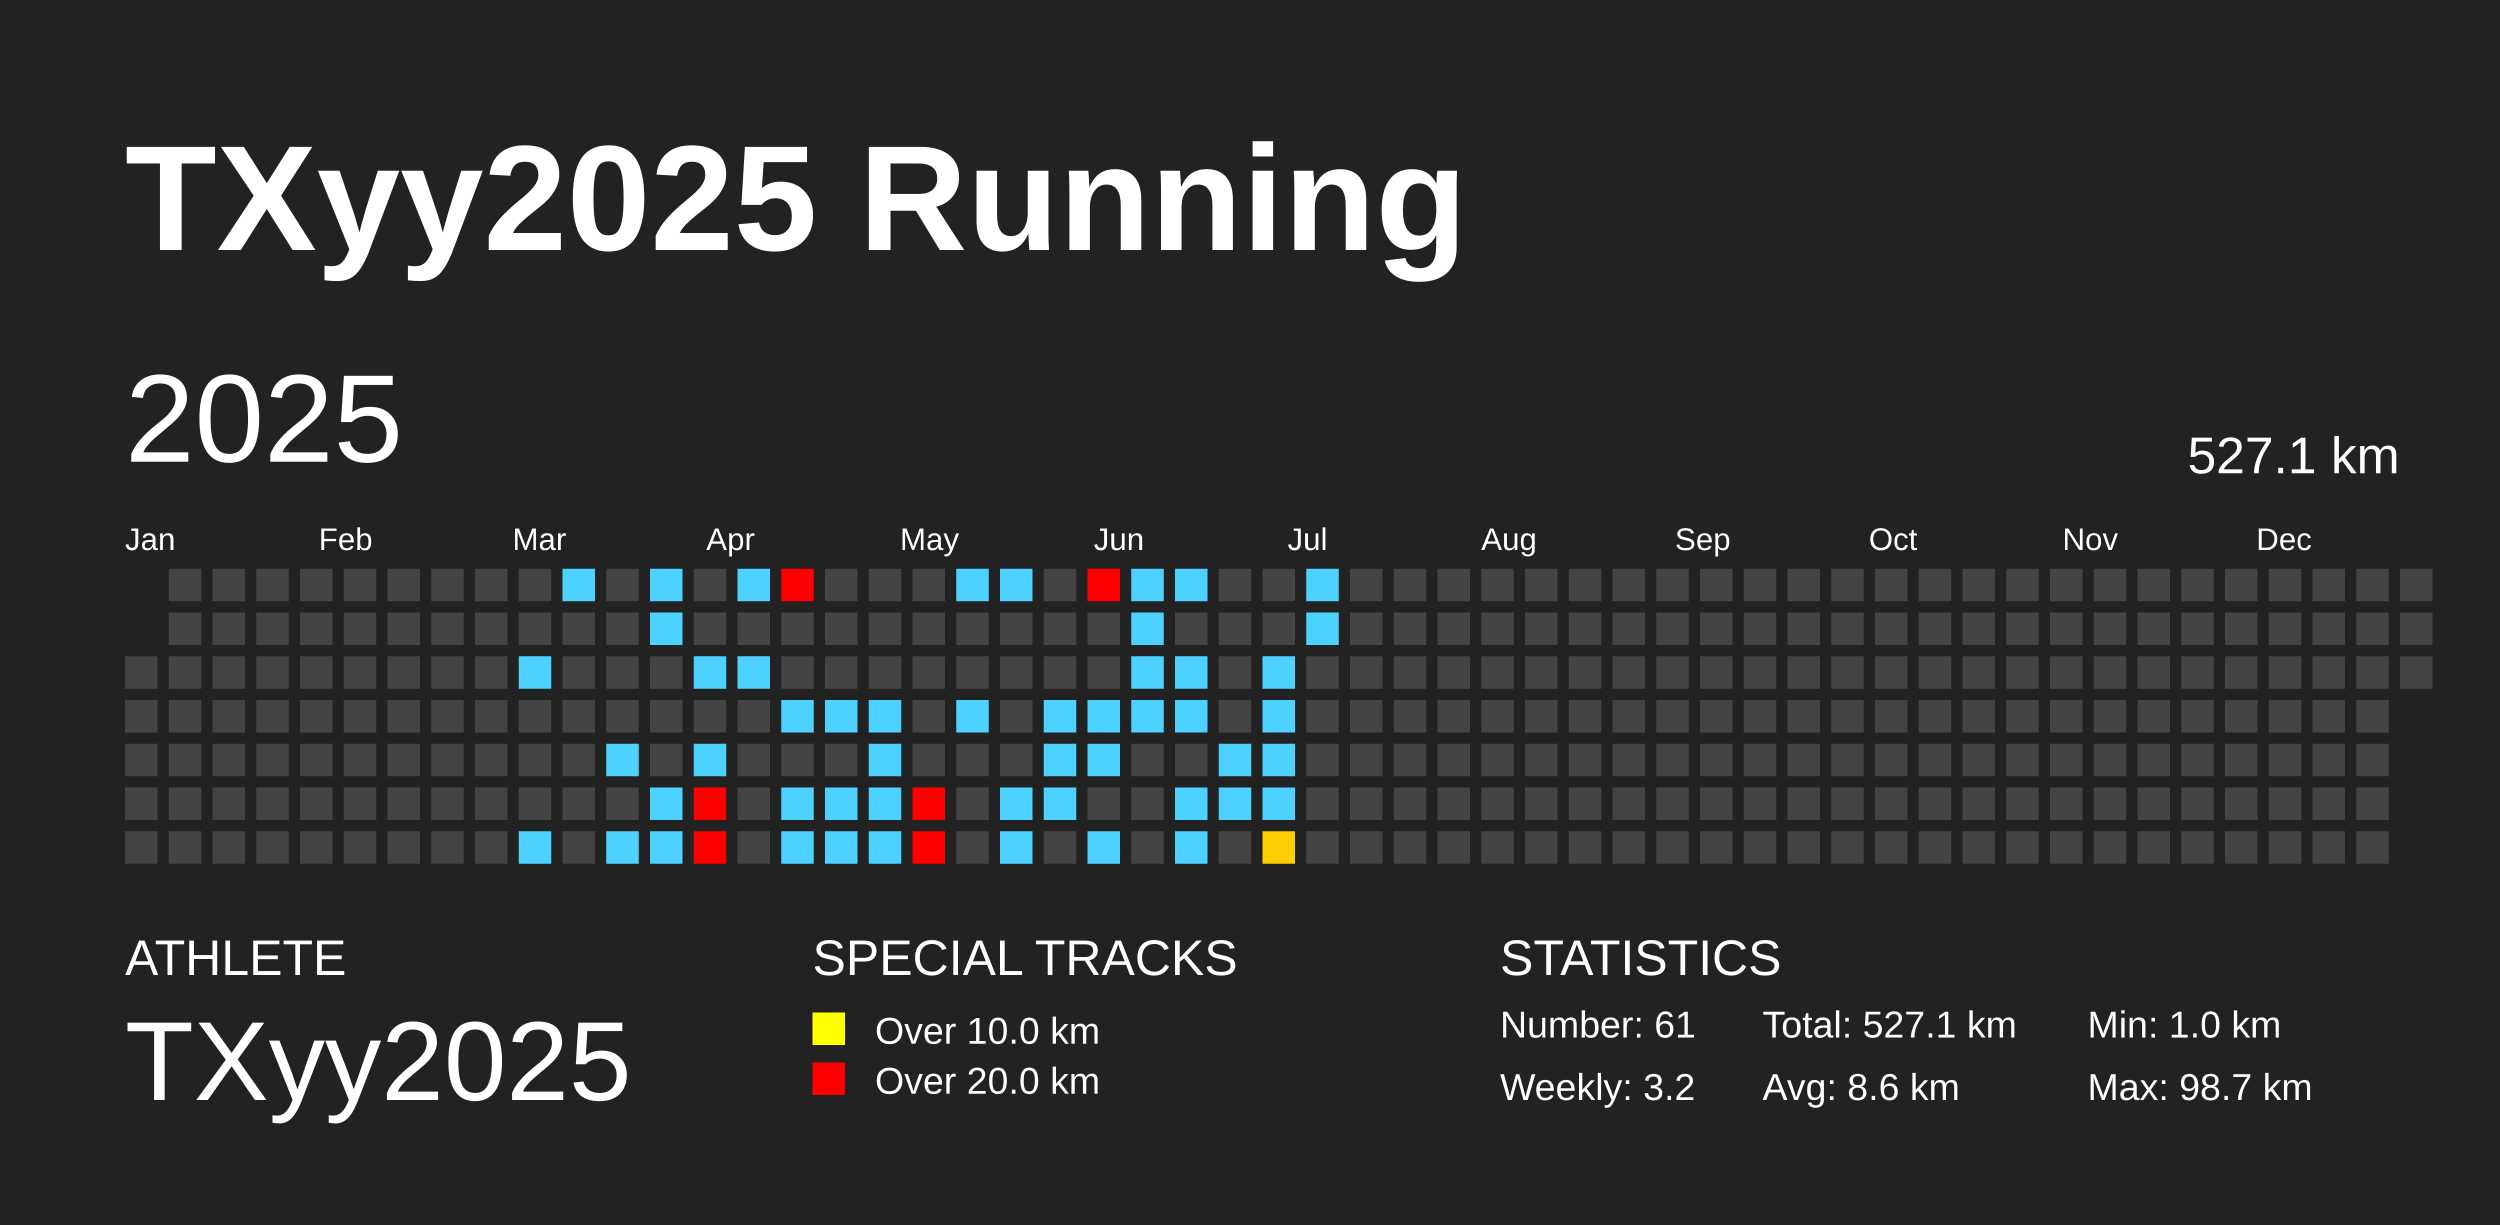
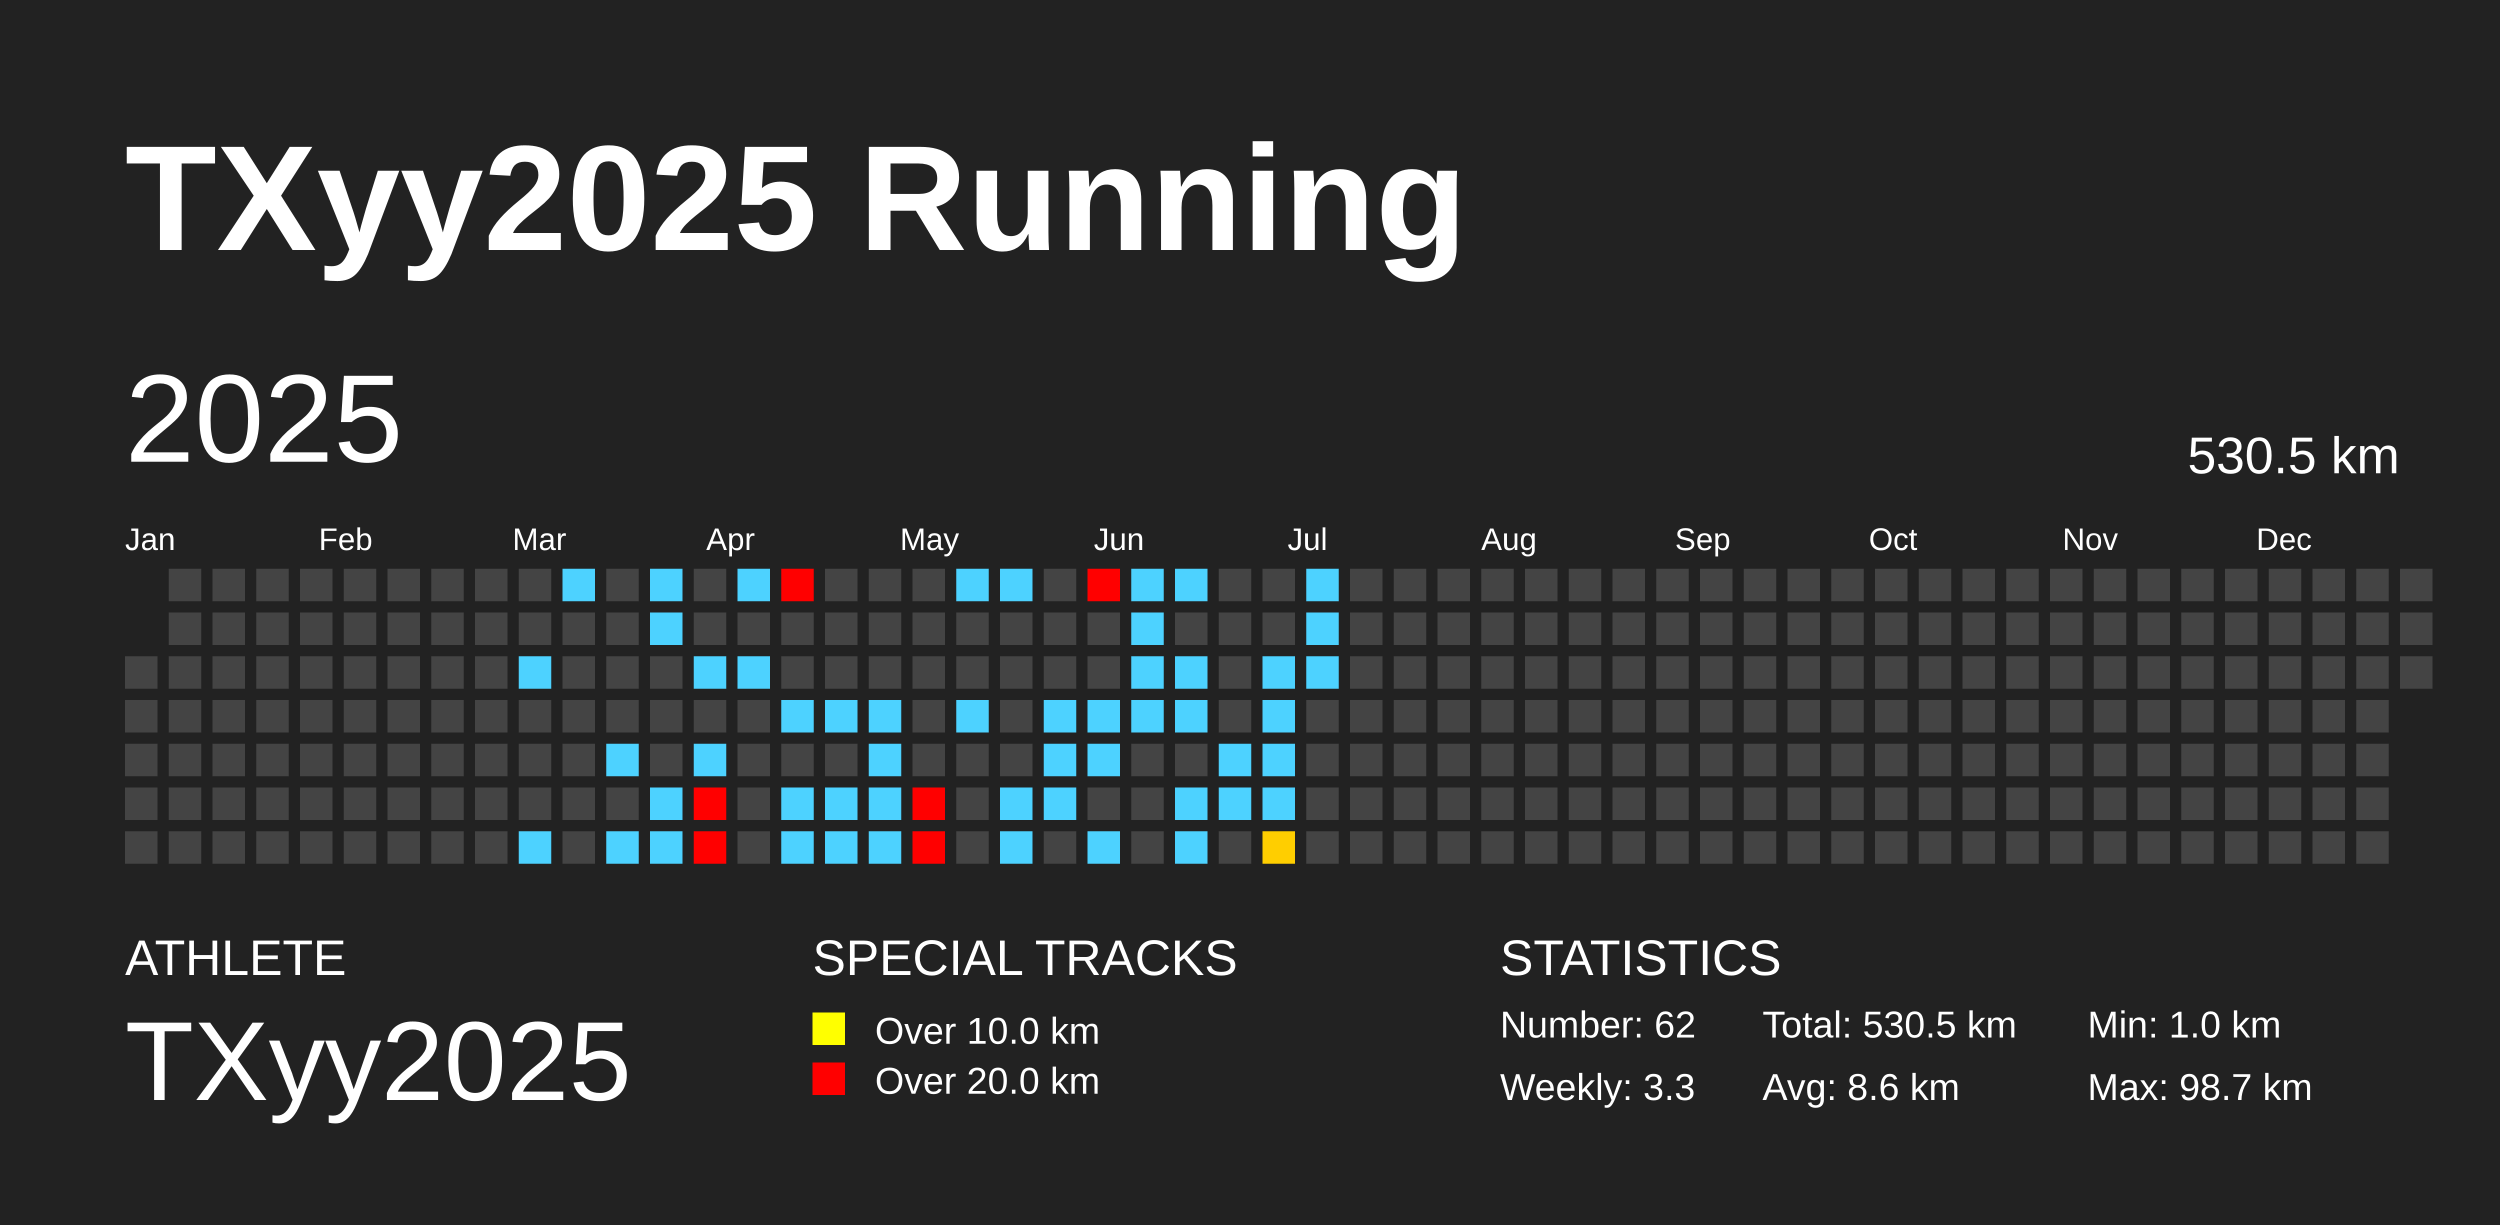
<svg xmlns="http://www.w3.org/2000/svg" baseProfile="full" height="98mm" version="1.1" viewBox="0,0,200,98" width="200mm">
  <defs />
  <rect fill="#222222" height="98" width="200" x="0" y="0" />
  <text fill="#FFFFFF" style="font-size:12px; font-family:Arial; font-weight:bold;" x="10" y="20">TXyy2025 Running</text>
  <text fill="#FFFFFF" style="font-size:4px; font-family:Arial" x="10" y="78">ATHLETE</text>
  <text fill="#FFFFFF" style="font-size:9px; font-family:Arial" x="10" y="88">TXyy2025</text>
  <text fill="#FFFFFF" style="font-size:4px; font-family:Arial" x="65" y="78">SPECIAL TRACKS</text>
  <rect fill="yellow" height="2.6" width="2.6" x="65" y="81" />
  <text fill="#FFFFFF" style="font-size:3px; font-family:Arial" x="70" y="83.5">Over 10.0 km</text>
  <rect fill="red" height="2.6" width="2.6" x="65" y="85" />
  <text fill="#FFFFFF" style="font-size:3px; font-family:Arial" x="70" y="87.5">Over 20.0 km</text>
  <text fill="#FFFFFF" style="font-size:4px; font-family:Arial" x="120" y="78">STATISTICS</text>
-   <text fill="#FFFFFF" style="font-size:3px; font-family:Arial" x="120" y="83">Number: 61</text>
-   <text fill="#FFFFFF" style="font-size:3px; font-family:Arial" x="120" y="88">Weekly: 3.2</text>
-   <text fill="#FFFFFF" style="font-size:3px; font-family:Arial" x="141" y="83">Total: 527.1 km</text>
+   <text fill="#FFFFFF" style="font-size:3px; font-family:Arial" x="120" y="83">Number: 62</text>
+   <text fill="#FFFFFF" style="font-size:3px; font-family:Arial" x="120" y="88">Weekly: 3.3</text>
+   <text fill="#FFFFFF" style="font-size:3px; font-family:Arial" x="141" y="83">Total: 530.5 km</text>
  <text fill="#FFFFFF" style="font-size:3px; font-family:Arial" x="141" y="88">Avg: 8.6 km</text>
  <text fill="#FFFFFF" style="font-size:3px; font-family:Arial" x="167" y="83">Min: 1.0 km</text>
  <text fill="#FFFFFF" style="font-size:3px; font-family:Arial" x="167" y="88">Max: 98.7 km</text>
  <text dominant-baseline="hanging" fill="#FFFFFF" style="font-size:10.0px; font-family:Arial;" x="10" y="30">2025</text>
-   <text dominant-baseline="hanging" fill="#FFFFFF" style="font-size:4.125px; font-family:Arial;" x="175" y="35">527.1 km</text>
+   <text dominant-baseline="hanging" fill="#FFFFFF" style="font-size:4.125px; font-family:Arial;" x="175" y="35">530.5 km</text>
  <text fill="#FFFFFF" style="font-size:2.5px; font-family:Arial" x="10.0" y="44">Jan</text>
  <text fill="#FFFFFF" style="font-size:2.5px; font-family:Arial" x="25.5" y="44">Feb</text>
  <text fill="#FFFFFF" style="font-size:2.5px; font-family:Arial" x="41.0" y="44">Mar</text>
  <text fill="#FFFFFF" style="font-size:2.5px; font-family:Arial" x="56.5" y="44">Apr</text>
  <text fill="#FFFFFF" style="font-size:2.5px; font-family:Arial" x="72.0" y="44">May</text>
  <text fill="#FFFFFF" style="font-size:2.5px; font-family:Arial" x="87.5" y="44">Jun</text>
  <text fill="#FFFFFF" style="font-size:2.5px; font-family:Arial" x="103.0" y="44">Jul</text>
  <text fill="#FFFFFF" style="font-size:2.5px; font-family:Arial" x="118.5" y="44">Aug</text>
  <text fill="#FFFFFF" style="font-size:2.5px; font-family:Arial" x="134.0" y="44">Sep</text>
  <text fill="#FFFFFF" style="font-size:2.5px; font-family:Arial" x="149.5" y="44">Oct</text>
  <text fill="#FFFFFF" style="font-size:2.5px; font-family:Arial" x="165.0" y="44">Nov</text>
  <text fill="#FFFFFF" style="font-size:2.5px; font-family:Arial" x="180.5" y="44">Dec</text>
  <rect fill="#444444" height="2.6" width="2.6" x="10.0" y="52.5" />
  <rect fill="#444444" height="2.6" width="2.6" x="10.0" y="56.0" />
  <rect fill="#444444" height="2.6" width="2.6" x="10.0" y="59.5" />
  <rect fill="#444444" height="2.6" width="2.6" x="10.0" y="63.0" />
  <rect fill="#444444" height="2.6" width="2.6" x="10.0" y="66.5" />
  <rect fill="#444444" height="2.6" width="2.6" x="13.5" y="45.5" />
  <rect fill="#444444" height="2.6" width="2.6" x="13.5" y="49.0" />
  <rect fill="#444444" height="2.6" width="2.6" x="13.5" y="52.5" />
  <rect fill="#444444" height="2.6" width="2.6" x="13.5" y="56.0" />
  <rect fill="#444444" height="2.6" width="2.6" x="13.5" y="59.5" />
  <rect fill="#444444" height="2.6" width="2.6" x="13.5" y="63.0" />
  <rect fill="#444444" height="2.6" width="2.6" x="13.5" y="66.5" />
  <rect fill="#444444" height="2.6" width="2.6" x="17.0" y="45.5" />
  <rect fill="#444444" height="2.6" width="2.6" x="17.0" y="49.0" />
  <rect fill="#444444" height="2.6" width="2.6" x="17.0" y="52.5" />
  <rect fill="#444444" height="2.6" width="2.6" x="17.0" y="56.0" />
  <rect fill="#444444" height="2.6" width="2.6" x="17.0" y="59.5" />
  <rect fill="#444444" height="2.6" width="2.6" x="17.0" y="63.0" />
  <rect fill="#444444" height="2.6" width="2.6" x="17.0" y="66.5" />
  <rect fill="#444444" height="2.6" width="2.6" x="20.5" y="45.5" />
  <rect fill="#444444" height="2.6" width="2.6" x="20.5" y="49.0" />
  <rect fill="#444444" height="2.6" width="2.6" x="20.5" y="52.5" />
  <rect fill="#444444" height="2.6" width="2.6" x="20.5" y="56.0" />
  <rect fill="#444444" height="2.6" width="2.6" x="20.5" y="59.5" />
  <rect fill="#444444" height="2.6" width="2.6" x="20.5" y="63.0" />
  <rect fill="#444444" height="2.6" width="2.6" x="20.5" y="66.5" />
  <rect fill="#444444" height="2.6" width="2.6" x="24.0" y="45.5" />
  <rect fill="#444444" height="2.6" width="2.6" x="24.0" y="49.0" />
  <rect fill="#444444" height="2.6" width="2.6" x="24.0" y="52.5" />
  <rect fill="#444444" height="2.6" width="2.6" x="24.0" y="56.0" />
  <rect fill="#444444" height="2.6" width="2.6" x="24.0" y="59.5" />
  <rect fill="#444444" height="2.6" width="2.6" x="24.0" y="63.0" />
  <rect fill="#444444" height="2.6" width="2.6" x="24.0" y="66.5" />
  <rect fill="#444444" height="2.6" width="2.6" x="27.5" y="45.5" />
  <rect fill="#444444" height="2.6" width="2.6" x="27.5" y="49.0" />
  <rect fill="#444444" height="2.6" width="2.6" x="27.5" y="52.5" />
  <rect fill="#444444" height="2.6" width="2.6" x="27.5" y="56.0" />
  <rect fill="#444444" height="2.6" width="2.6" x="27.5" y="59.5" />
  <rect fill="#444444" height="2.6" width="2.6" x="27.5" y="63.0" />
  <rect fill="#444444" height="2.6" width="2.6" x="27.5" y="66.5" />
  <rect fill="#444444" height="2.6" width="2.6" x="31.0" y="45.5" />
  <rect fill="#444444" height="2.6" width="2.6" x="31.0" y="49.0" />
  <rect fill="#444444" height="2.6" width="2.6" x="31.0" y="52.5" />
  <rect fill="#444444" height="2.6" width="2.6" x="31.0" y="56.0" />
  <rect fill="#444444" height="2.6" width="2.6" x="31.0" y="59.5" />
  <rect fill="#444444" height="2.6" width="2.6" x="31.0" y="63.0" />
  <rect fill="#444444" height="2.6" width="2.6" x="31.0" y="66.5" />
  <rect fill="#444444" height="2.6" width="2.6" x="34.5" y="45.5" />
  <rect fill="#444444" height="2.6" width="2.6" x="34.5" y="49.0" />
  <rect fill="#444444" height="2.6" width="2.6" x="34.5" y="52.5" />
  <rect fill="#444444" height="2.6" width="2.6" x="34.5" y="56.0" />
  <rect fill="#444444" height="2.6" width="2.6" x="34.5" y="59.5" />
  <rect fill="#444444" height="2.6" width="2.6" x="34.5" y="63.0" />
  <rect fill="#444444" height="2.6" width="2.6" x="34.5" y="66.5" />
  <rect fill="#444444" height="2.6" width="2.6" x="38.0" y="45.5" />
  <rect fill="#444444" height="2.6" width="2.6" x="38.0" y="49.0" />
  <rect fill="#444444" height="2.6" width="2.6" x="38.0" y="52.5" />
  <rect fill="#444444" height="2.6" width="2.6" x="38.0" y="56.0" />
  <rect fill="#444444" height="2.6" width="2.6" x="38.0" y="59.5" />
  <rect fill="#444444" height="2.6" width="2.6" x="38.0" y="63.0" />
  <rect fill="#444444" height="2.6" width="2.6" x="38.0" y="66.5" />
  <rect fill="#444444" height="2.6" width="2.6" x="41.5" y="45.5" />
  <rect fill="#444444" height="2.6" width="2.6" x="41.5" y="49.0" />
  <rect fill="#4dd2ff" height="2.6" width="2.6" x="41.5" y="52.5" />
  <rect fill="#444444" height="2.6" width="2.6" x="41.5" y="56.0" />
  <rect fill="#444444" height="2.6" width="2.6" x="41.5" y="59.5" />
  <rect fill="#444444" height="2.6" width="2.6" x="41.5" y="63.0" />
  <rect fill="#4dd2ff" height="2.6" width="2.6" x="41.5" y="66.5" />
  <rect fill="#4dd2ff" height="2.6" width="2.6" x="45.0" y="45.5" />
  <rect fill="#444444" height="2.6" width="2.6" x="45.0" y="49.0" />
  <rect fill="#444444" height="2.6" width="2.6" x="45.0" y="52.5" />
  <rect fill="#444444" height="2.6" width="2.6" x="45.0" y="56.0" />
  <rect fill="#444444" height="2.6" width="2.6" x="45.0" y="59.5" />
  <rect fill="#444444" height="2.6" width="2.6" x="45.0" y="63.0" />
  <rect fill="#444444" height="2.6" width="2.6" x="45.0" y="66.5" />
  <rect fill="#444444" height="2.6" width="2.6" x="48.5" y="45.5" />
  <rect fill="#444444" height="2.6" width="2.6" x="48.5" y="49.0" />
  <rect fill="#444444" height="2.6" width="2.6" x="48.5" y="52.5" />
  <rect fill="#444444" height="2.6" width="2.6" x="48.5" y="56.0" />
  <rect fill="#4dd2ff" height="2.6" width="2.6" x="48.5" y="59.5" />
  <rect fill="#444444" height="2.6" width="2.6" x="48.5" y="63.0" />
  <rect fill="#4dd2ff" height="2.6" width="2.6" x="48.5" y="66.5" />
  <rect fill="#4dd2ff" height="2.6" width="2.6" x="52.0" y="45.5" />
  <rect fill="#4dd2ff" height="2.6" width="2.6" x="52.0" y="49.0" />
  <rect fill="#444444" height="2.6" width="2.6" x="52.0" y="52.5" />
  <rect fill="#444444" height="2.6" width="2.6" x="52.0" y="56.0" />
  <rect fill="#444444" height="2.6" width="2.6" x="52.0" y="59.5" />
  <rect fill="#4dd2ff" height="2.6" width="2.6" x="52.0" y="63.0" />
  <rect fill="#4dd2ff" height="2.6" width="2.6" x="52.0" y="66.5" />
  <rect fill="#444444" height="2.6" width="2.6" x="55.5" y="45.5" />
  <rect fill="#444444" height="2.6" width="2.6" x="55.5" y="49.0" />
  <rect fill="#4dd2ff" height="2.6" width="2.6" x="55.5" y="52.5" />
  <rect fill="#444444" height="2.6" width="2.6" x="55.5" y="56.0" />
  <rect fill="#4dd2ff" height="2.6" width="2.6" x="55.5" y="59.5" />
  <rect fill="red" height="2.6" width="2.6" x="55.5" y="63.0" />
  <rect fill="red" height="2.6" width="2.6" x="55.5" y="66.5" />
  <rect fill="#4dd2ff" height="2.6" width="2.6" x="59.0" y="45.5" />
  <rect fill="#444444" height="2.6" width="2.6" x="59.0" y="49.0" />
  <rect fill="#4dd2ff" height="2.6" width="2.6" x="59.0" y="52.5" />
  <rect fill="#444444" height="2.6" width="2.6" x="59.0" y="56.0" />
  <rect fill="#444444" height="2.6" width="2.6" x="59.0" y="59.5" />
  <rect fill="#444444" height="2.6" width="2.6" x="59.0" y="63.0" />
  <rect fill="#444444" height="2.6" width="2.6" x="59.0" y="66.5" />
  <rect fill="red" height="2.6" width="2.6" x="62.5" y="45.5" />
  <rect fill="#444444" height="2.6" width="2.6" x="62.5" y="49.0" />
  <rect fill="#444444" height="2.6" width="2.6" x="62.5" y="52.5" />
  <rect fill="#4dd2ff" height="2.6" width="2.6" x="62.5" y="56.0" />
  <rect fill="#444444" height="2.6" width="2.6" x="62.5" y="59.5" />
  <rect fill="#4dd2ff" height="2.6" width="2.6" x="62.5" y="63.0" />
  <rect fill="#4dd2ff" height="2.6" width="2.6" x="62.5" y="66.5" />
  <rect fill="#444444" height="2.6" width="2.6" x="66.0" y="45.5" />
  <rect fill="#444444" height="2.6" width="2.6" x="66.0" y="49.0" />
  <rect fill="#444444" height="2.6" width="2.6" x="66.0" y="52.5" />
  <rect fill="#4dd2ff" height="2.6" width="2.6" x="66.0" y="56.0" />
  <rect fill="#444444" height="2.6" width="2.6" x="66.0" y="59.5" />
  <rect fill="#4dd2ff" height="2.6" width="2.6" x="66.0" y="63.0" />
  <rect fill="#4dd2ff" height="2.6" width="2.6" x="66.0" y="66.5" />
  <rect fill="#444444" height="2.6" width="2.6" x="69.5" y="45.5" />
  <rect fill="#444444" height="2.6" width="2.6" x="69.5" y="49.0" />
  <rect fill="#444444" height="2.6" width="2.6" x="69.5" y="52.5" />
  <rect fill="#4dd2ff" height="2.6" width="2.6" x="69.5" y="56.0" />
  <rect fill="#4dd2ff" height="2.6" width="2.6" x="69.5" y="59.5" />
  <rect fill="#4dd2ff" height="2.6" width="2.6" x="69.5" y="63.0" />
  <rect fill="#4dd2ff" height="2.6" width="2.6" x="69.5" y="66.5" />
  <rect fill="#444444" height="2.6" width="2.6" x="73.0" y="45.5" />
  <rect fill="#444444" height="2.6" width="2.6" x="73.0" y="49.0" />
  <rect fill="#444444" height="2.6" width="2.6" x="73.0" y="52.5" />
  <rect fill="#444444" height="2.6" width="2.6" x="73.0" y="56.0" />
  <rect fill="#444444" height="2.6" width="2.6" x="73.0" y="59.5" />
  <rect fill="red" height="2.6" width="2.6" x="73.0" y="63.0" />
  <rect fill="red" height="2.6" width="2.6" x="73.0" y="66.5" />
  <rect fill="#4dd2ff" height="2.6" width="2.6" x="76.5" y="45.5" />
  <rect fill="#444444" height="2.6" width="2.6" x="76.5" y="49.0" />
  <rect fill="#444444" height="2.6" width="2.6" x="76.5" y="52.5" />
  <rect fill="#4dd2ff" height="2.6" width="2.6" x="76.5" y="56.0" />
  <rect fill="#444444" height="2.6" width="2.6" x="76.5" y="59.5" />
  <rect fill="#444444" height="2.6" width="2.6" x="76.5" y="63.0" />
  <rect fill="#444444" height="2.6" width="2.6" x="76.5" y="66.5" />
  <rect fill="#4dd2ff" height="2.6" width="2.6" x="80.0" y="45.5" />
  <rect fill="#444444" height="2.6" width="2.6" x="80.0" y="49.0" />
  <rect fill="#444444" height="2.6" width="2.6" x="80.0" y="52.5" />
  <rect fill="#444444" height="2.6" width="2.6" x="80.0" y="56.0" />
  <rect fill="#444444" height="2.6" width="2.6" x="80.0" y="59.5" />
  <rect fill="#4dd2ff" height="2.6" width="2.6" x="80.0" y="63.0" />
  <rect fill="#4dd2ff" height="2.6" width="2.6" x="80.0" y="66.5" />
  <rect fill="#444444" height="2.6" width="2.6" x="83.5" y="45.5" />
  <rect fill="#444444" height="2.6" width="2.6" x="83.5" y="49.0" />
  <rect fill="#444444" height="2.6" width="2.6" x="83.5" y="52.5" />
  <rect fill="#4dd2ff" height="2.6" width="2.6" x="83.5" y="56.0" />
  <rect fill="#4dd2ff" height="2.6" width="2.6" x="83.5" y="59.5" />
  <rect fill="#4dd2ff" height="2.6" width="2.6" x="83.5" y="63.0" />
  <rect fill="#444444" height="2.6" width="2.6" x="83.5" y="66.5" />
  <rect fill="red" height="2.6" width="2.6" x="87.0" y="45.5" />
  <rect fill="#444444" height="2.6" width="2.6" x="87.0" y="49.0" />
  <rect fill="#444444" height="2.6" width="2.6" x="87.0" y="52.5" />
  <rect fill="#4dd2ff" height="2.6" width="2.6" x="87.0" y="56.0" />
  <rect fill="#4dd2ff" height="2.6" width="2.6" x="87.0" y="59.5" />
  <rect fill="#444444" height="2.6" width="2.6" x="87.0" y="63.0" />
  <rect fill="#4dd2ff" height="2.6" width="2.6" x="87.0" y="66.5" />
  <rect fill="#4dd2ff" height="2.6" width="2.6" x="90.5" y="45.5" />
  <rect fill="#4dd2ff" height="2.6" width="2.6" x="90.5" y="49.0" />
  <rect fill="#4dd2ff" height="2.6" width="2.6" x="90.5" y="52.5" />
  <rect fill="#4dd2ff" height="2.6" width="2.6" x="90.5" y="56.0" />
  <rect fill="#444444" height="2.6" width="2.6" x="90.5" y="59.5" />
  <rect fill="#444444" height="2.6" width="2.6" x="90.5" y="63.0" />
  <rect fill="#444444" height="2.6" width="2.6" x="90.5" y="66.5" />
  <rect fill="#4dd2ff" height="2.6" width="2.6" x="94.0" y="45.5" />
  <rect fill="#444444" height="2.6" width="2.6" x="94.0" y="49.0" />
  <rect fill="#4dd2ff" height="2.6" width="2.6" x="94.0" y="52.5" />
  <rect fill="#4dd2ff" height="2.6" width="2.6" x="94.0" y="56.0" />
  <rect fill="#444444" height="2.6" width="2.6" x="94.0" y="59.5" />
  <rect fill="#4dd2ff" height="2.6" width="2.6" x="94.0" y="63.0" />
  <rect fill="#4dd2ff" height="2.6" width="2.6" x="94.0" y="66.5" />
  <rect fill="#444444" height="2.6" width="2.6" x="97.5" y="45.5" />
  <rect fill="#444444" height="2.6" width="2.6" x="97.5" y="49.0" />
  <rect fill="#444444" height="2.6" width="2.6" x="97.5" y="52.5" />
  <rect fill="#444444" height="2.6" width="2.6" x="97.5" y="56.0" />
  <rect fill="#4dd2ff" height="2.6" width="2.6" x="97.5" y="59.5" />
  <rect fill="#4dd2ff" height="2.6" width="2.6" x="97.5" y="63.0" />
  <rect fill="#444444" height="2.6" width="2.6" x="97.5" y="66.5" />
  <rect fill="#444444" height="2.6" width="2.6" x="101.0" y="45.5" />
  <rect fill="#444444" height="2.6" width="2.6" x="101.0" y="49.0" />
  <rect fill="#4dd2ff" height="2.6" width="2.6" x="101.0" y="52.5" />
  <rect fill="#4dd2ff" height="2.6" width="2.6" x="101.0" y="56.0" />
  <rect fill="#4dd2ff" height="2.6" width="2.6" x="101.0" y="59.5" />
  <rect fill="#4dd2ff" height="2.6" width="2.6" x="101.0" y="63.0" />
  <rect fill="#ffce00" height="2.6" width="2.6" x="101.0" y="66.5" />
  <rect fill="#4dd2ff" height="2.6" width="2.6" x="104.5" y="45.5" />
  <rect fill="#4dd2ff" height="2.6" width="2.6" x="104.5" y="49.0" />
-   <rect fill="#444444" height="2.6" width="2.6" x="104.5" y="52.5" />
+   <rect fill="#4dd2ff" height="2.6" width="2.6" x="104.5" y="52.5" />
  <rect fill="#444444" height="2.6" width="2.6" x="104.5" y="56.0" />
  <rect fill="#444444" height="2.6" width="2.6" x="104.5" y="59.5" />
  <rect fill="#444444" height="2.6" width="2.6" x="104.5" y="63.0" />
  <rect fill="#444444" height="2.6" width="2.6" x="104.5" y="66.5" />
  <rect fill="#444444" height="2.6" width="2.6" x="108.0" y="45.5" />
  <rect fill="#444444" height="2.6" width="2.6" x="108.0" y="49.0" />
  <rect fill="#444444" height="2.6" width="2.6" x="108.0" y="52.5" />
  <rect fill="#444444" height="2.6" width="2.6" x="108.0" y="56.0" />
  <rect fill="#444444" height="2.6" width="2.6" x="108.0" y="59.5" />
  <rect fill="#444444" height="2.6" width="2.6" x="108.0" y="63.0" />
  <rect fill="#444444" height="2.6" width="2.6" x="108.0" y="66.5" />
  <rect fill="#444444" height="2.6" width="2.6" x="111.5" y="45.5" />
  <rect fill="#444444" height="2.6" width="2.6" x="111.5" y="49.0" />
  <rect fill="#444444" height="2.6" width="2.6" x="111.5" y="52.5" />
  <rect fill="#444444" height="2.6" width="2.6" x="111.5" y="56.0" />
  <rect fill="#444444" height="2.6" width="2.6" x="111.5" y="59.5" />
  <rect fill="#444444" height="2.6" width="2.6" x="111.5" y="63.0" />
  <rect fill="#444444" height="2.6" width="2.6" x="111.5" y="66.5" />
  <rect fill="#444444" height="2.6" width="2.6" x="115.0" y="45.5" />
  <rect fill="#444444" height="2.6" width="2.6" x="115.0" y="49.0" />
  <rect fill="#444444" height="2.6" width="2.6" x="115.0" y="52.5" />
  <rect fill="#444444" height="2.6" width="2.6" x="115.0" y="56.0" />
  <rect fill="#444444" height="2.6" width="2.6" x="115.0" y="59.5" />
  <rect fill="#444444" height="2.6" width="2.6" x="115.0" y="63.0" />
  <rect fill="#444444" height="2.6" width="2.6" x="115.0" y="66.5" />
  <rect fill="#444444" height="2.6" width="2.6" x="118.5" y="45.5" />
  <rect fill="#444444" height="2.6" width="2.6" x="118.5" y="49.0" />
  <rect fill="#444444" height="2.6" width="2.6" x="118.5" y="52.5" />
  <rect fill="#444444" height="2.6" width="2.6" x="118.5" y="56.0" />
  <rect fill="#444444" height="2.6" width="2.6" x="118.5" y="59.5" />
  <rect fill="#444444" height="2.6" width="2.6" x="118.5" y="63.0" />
  <rect fill="#444444" height="2.6" width="2.6" x="118.5" y="66.5" />
  <rect fill="#444444" height="2.6" width="2.6" x="122.0" y="45.5" />
  <rect fill="#444444" height="2.6" width="2.6" x="122.0" y="49.0" />
  <rect fill="#444444" height="2.6" width="2.6" x="122.0" y="52.5" />
  <rect fill="#444444" height="2.6" width="2.6" x="122.0" y="56.0" />
  <rect fill="#444444" height="2.6" width="2.6" x="122.0" y="59.5" />
  <rect fill="#444444" height="2.6" width="2.6" x="122.0" y="63.0" />
  <rect fill="#444444" height="2.6" width="2.6" x="122.0" y="66.5" />
  <rect fill="#444444" height="2.6" width="2.6" x="125.5" y="45.5" />
  <rect fill="#444444" height="2.6" width="2.6" x="125.5" y="49.0" />
  <rect fill="#444444" height="2.6" width="2.6" x="125.5" y="52.5" />
  <rect fill="#444444" height="2.6" width="2.6" x="125.5" y="56.0" />
  <rect fill="#444444" height="2.6" width="2.6" x="125.5" y="59.5" />
  <rect fill="#444444" height="2.6" width="2.6" x="125.5" y="63.0" />
  <rect fill="#444444" height="2.6" width="2.6" x="125.5" y="66.5" />
  <rect fill="#444444" height="2.6" width="2.6" x="129.0" y="45.5" />
  <rect fill="#444444" height="2.6" width="2.6" x="129.0" y="49.0" />
  <rect fill="#444444" height="2.6" width="2.6" x="129.0" y="52.5" />
  <rect fill="#444444" height="2.6" width="2.6" x="129.0" y="56.0" />
  <rect fill="#444444" height="2.6" width="2.6" x="129.0" y="59.5" />
  <rect fill="#444444" height="2.6" width="2.6" x="129.0" y="63.0" />
  <rect fill="#444444" height="2.6" width="2.6" x="129.0" y="66.5" />
  <rect fill="#444444" height="2.6" width="2.6" x="132.5" y="45.5" />
  <rect fill="#444444" height="2.6" width="2.6" x="132.5" y="49.0" />
  <rect fill="#444444" height="2.6" width="2.6" x="132.5" y="52.5" />
  <rect fill="#444444" height="2.6" width="2.6" x="132.5" y="56.0" />
  <rect fill="#444444" height="2.6" width="2.6" x="132.5" y="59.5" />
  <rect fill="#444444" height="2.6" width="2.6" x="132.5" y="63.0" />
  <rect fill="#444444" height="2.6" width="2.6" x="132.5" y="66.5" />
  <rect fill="#444444" height="2.6" width="2.6" x="136.0" y="45.5" />
  <rect fill="#444444" height="2.6" width="2.6" x="136.0" y="49.0" />
  <rect fill="#444444" height="2.6" width="2.6" x="136.0" y="52.5" />
  <rect fill="#444444" height="2.6" width="2.6" x="136.0" y="56.0" />
  <rect fill="#444444" height="2.6" width="2.6" x="136.0" y="59.5" />
  <rect fill="#444444" height="2.6" width="2.6" x="136.0" y="63.0" />
  <rect fill="#444444" height="2.6" width="2.6" x="136.0" y="66.5" />
  <rect fill="#444444" height="2.6" width="2.6" x="139.5" y="45.5" />
  <rect fill="#444444" height="2.6" width="2.6" x="139.5" y="49.0" />
  <rect fill="#444444" height="2.6" width="2.6" x="139.5" y="52.5" />
  <rect fill="#444444" height="2.6" width="2.6" x="139.5" y="56.0" />
  <rect fill="#444444" height="2.6" width="2.6" x="139.5" y="59.5" />
  <rect fill="#444444" height="2.6" width="2.6" x="139.5" y="63.0" />
  <rect fill="#444444" height="2.6" width="2.6" x="139.5" y="66.5" />
  <rect fill="#444444" height="2.6" width="2.6" x="143.0" y="45.5" />
  <rect fill="#444444" height="2.6" width="2.6" x="143.0" y="49.0" />
  <rect fill="#444444" height="2.6" width="2.6" x="143.0" y="52.5" />
  <rect fill="#444444" height="2.6" width="2.6" x="143.0" y="56.0" />
  <rect fill="#444444" height="2.6" width="2.6" x="143.0" y="59.5" />
  <rect fill="#444444" height="2.6" width="2.6" x="143.0" y="63.0" />
  <rect fill="#444444" height="2.6" width="2.6" x="143.0" y="66.5" />
  <rect fill="#444444" height="2.6" width="2.6" x="146.5" y="45.5" />
  <rect fill="#444444" height="2.6" width="2.6" x="146.5" y="49.0" />
  <rect fill="#444444" height="2.6" width="2.6" x="146.5" y="52.5" />
  <rect fill="#444444" height="2.6" width="2.6" x="146.5" y="56.0" />
  <rect fill="#444444" height="2.6" width="2.6" x="146.5" y="59.5" />
  <rect fill="#444444" height="2.6" width="2.6" x="146.5" y="63.0" />
  <rect fill="#444444" height="2.6" width="2.6" x="146.5" y="66.5" />
  <rect fill="#444444" height="2.6" width="2.6" x="150.0" y="45.5" />
  <rect fill="#444444" height="2.6" width="2.6" x="150.0" y="49.0" />
  <rect fill="#444444" height="2.6" width="2.6" x="150.0" y="52.5" />
  <rect fill="#444444" height="2.6" width="2.6" x="150.0" y="56.0" />
  <rect fill="#444444" height="2.6" width="2.6" x="150.0" y="59.5" />
  <rect fill="#444444" height="2.6" width="2.6" x="150.0" y="63.0" />
  <rect fill="#444444" height="2.6" width="2.6" x="150.0" y="66.5" />
  <rect fill="#444444" height="2.6" width="2.6" x="153.5" y="45.5" />
  <rect fill="#444444" height="2.6" width="2.6" x="153.5" y="49.0" />
  <rect fill="#444444" height="2.6" width="2.6" x="153.5" y="52.5" />
  <rect fill="#444444" height="2.6" width="2.6" x="153.5" y="56.0" />
  <rect fill="#444444" height="2.6" width="2.6" x="153.5" y="59.5" />
  <rect fill="#444444" height="2.6" width="2.6" x="153.5" y="63.0" />
  <rect fill="#444444" height="2.6" width="2.6" x="153.5" y="66.5" />
  <rect fill="#444444" height="2.6" width="2.6" x="157.0" y="45.5" />
  <rect fill="#444444" height="2.6" width="2.6" x="157.0" y="49.0" />
  <rect fill="#444444" height="2.6" width="2.6" x="157.0" y="52.5" />
  <rect fill="#444444" height="2.6" width="2.6" x="157.0" y="56.0" />
  <rect fill="#444444" height="2.6" width="2.6" x="157.0" y="59.5" />
  <rect fill="#444444" height="2.6" width="2.6" x="157.0" y="63.0" />
  <rect fill="#444444" height="2.6" width="2.6" x="157.0" y="66.5" />
  <rect fill="#444444" height="2.6" width="2.6" x="160.5" y="45.5" />
  <rect fill="#444444" height="2.6" width="2.6" x="160.5" y="49.0" />
  <rect fill="#444444" height="2.6" width="2.6" x="160.5" y="52.5" />
  <rect fill="#444444" height="2.6" width="2.6" x="160.5" y="56.0" />
  <rect fill="#444444" height="2.6" width="2.6" x="160.5" y="59.5" />
  <rect fill="#444444" height="2.6" width="2.6" x="160.5" y="63.0" />
  <rect fill="#444444" height="2.6" width="2.6" x="160.5" y="66.5" />
  <rect fill="#444444" height="2.6" width="2.6" x="164.0" y="45.5" />
  <rect fill="#444444" height="2.6" width="2.6" x="164.0" y="49.0" />
  <rect fill="#444444" height="2.6" width="2.6" x="164.0" y="52.5" />
  <rect fill="#444444" height="2.6" width="2.6" x="164.0" y="56.0" />
  <rect fill="#444444" height="2.6" width="2.6" x="164.0" y="59.5" />
  <rect fill="#444444" height="2.6" width="2.6" x="164.0" y="63.0" />
  <rect fill="#444444" height="2.6" width="2.6" x="164.0" y="66.5" />
  <rect fill="#444444" height="2.6" width="2.6" x="167.5" y="45.5" />
  <rect fill="#444444" height="2.6" width="2.6" x="167.5" y="49.0" />
  <rect fill="#444444" height="2.6" width="2.6" x="167.5" y="52.5" />
  <rect fill="#444444" height="2.6" width="2.6" x="167.5" y="56.0" />
  <rect fill="#444444" height="2.6" width="2.6" x="167.5" y="59.5" />
  <rect fill="#444444" height="2.6" width="2.6" x="167.5" y="63.0" />
  <rect fill="#444444" height="2.6" width="2.6" x="167.5" y="66.5" />
  <rect fill="#444444" height="2.6" width="2.6" x="171.0" y="45.5" />
  <rect fill="#444444" height="2.6" width="2.6" x="171.0" y="49.0" />
  <rect fill="#444444" height="2.6" width="2.6" x="171.0" y="52.5" />
  <rect fill="#444444" height="2.6" width="2.6" x="171.0" y="56.0" />
  <rect fill="#444444" height="2.6" width="2.6" x="171.0" y="59.5" />
  <rect fill="#444444" height="2.6" width="2.6" x="171.0" y="63.0" />
  <rect fill="#444444" height="2.6" width="2.6" x="171.0" y="66.5" />
  <rect fill="#444444" height="2.6" width="2.6" x="174.5" y="45.5" />
  <rect fill="#444444" height="2.6" width="2.6" x="174.5" y="49.0" />
  <rect fill="#444444" height="2.6" width="2.6" x="174.5" y="52.5" />
  <rect fill="#444444" height="2.6" width="2.6" x="174.5" y="56.0" />
  <rect fill="#444444" height="2.6" width="2.6" x="174.5" y="59.5" />
  <rect fill="#444444" height="2.6" width="2.6" x="174.5" y="63.0" />
  <rect fill="#444444" height="2.6" width="2.6" x="174.5" y="66.5" />
  <rect fill="#444444" height="2.6" width="2.6" x="178.0" y="45.5" />
  <rect fill="#444444" height="2.6" width="2.6" x="178.0" y="49.0" />
  <rect fill="#444444" height="2.6" width="2.6" x="178.0" y="52.5" />
  <rect fill="#444444" height="2.6" width="2.6" x="178.0" y="56.0" />
  <rect fill="#444444" height="2.6" width="2.6" x="178.0" y="59.5" />
  <rect fill="#444444" height="2.6" width="2.6" x="178.0" y="63.0" />
  <rect fill="#444444" height="2.6" width="2.6" x="178.0" y="66.5" />
  <rect fill="#444444" height="2.6" width="2.6" x="181.5" y="45.5" />
  <rect fill="#444444" height="2.6" width="2.6" x="181.5" y="49.0" />
  <rect fill="#444444" height="2.6" width="2.6" x="181.5" y="52.5" />
  <rect fill="#444444" height="2.6" width="2.6" x="181.5" y="56.0" />
  <rect fill="#444444" height="2.6" width="2.6" x="181.5" y="59.5" />
  <rect fill="#444444" height="2.6" width="2.6" x="181.5" y="63.0" />
  <rect fill="#444444" height="2.6" width="2.6" x="181.5" y="66.5" />
  <rect fill="#444444" height="2.6" width="2.6" x="185.0" y="45.5" />
  <rect fill="#444444" height="2.6" width="2.6" x="185.0" y="49.0" />
  <rect fill="#444444" height="2.6" width="2.6" x="185.0" y="52.5" />
  <rect fill="#444444" height="2.6" width="2.6" x="185.0" y="56.0" />
  <rect fill="#444444" height="2.6" width="2.6" x="185.0" y="59.5" />
  <rect fill="#444444" height="2.6" width="2.6" x="185.0" y="63.0" />
  <rect fill="#444444" height="2.6" width="2.6" x="185.0" y="66.5" />
  <rect fill="#444444" height="2.6" width="2.6" x="188.5" y="45.5" />
  <rect fill="#444444" height="2.6" width="2.6" x="188.5" y="49.0" />
  <rect fill="#444444" height="2.6" width="2.6" x="188.5" y="52.5" />
  <rect fill="#444444" height="2.6" width="2.6" x="188.5" y="56.0" />
  <rect fill="#444444" height="2.6" width="2.6" x="188.5" y="59.5" />
  <rect fill="#444444" height="2.6" width="2.6" x="188.5" y="63.0" />
  <rect fill="#444444" height="2.6" width="2.6" x="188.5" y="66.5" />
  <rect fill="#444444" height="2.6" width="2.6" x="192.0" y="45.5" />
  <rect fill="#444444" height="2.6" width="2.6" x="192.0" y="49.0" />
  <rect fill="#444444" height="2.6" width="2.6" x="192.0" y="52.5" />
</svg>
